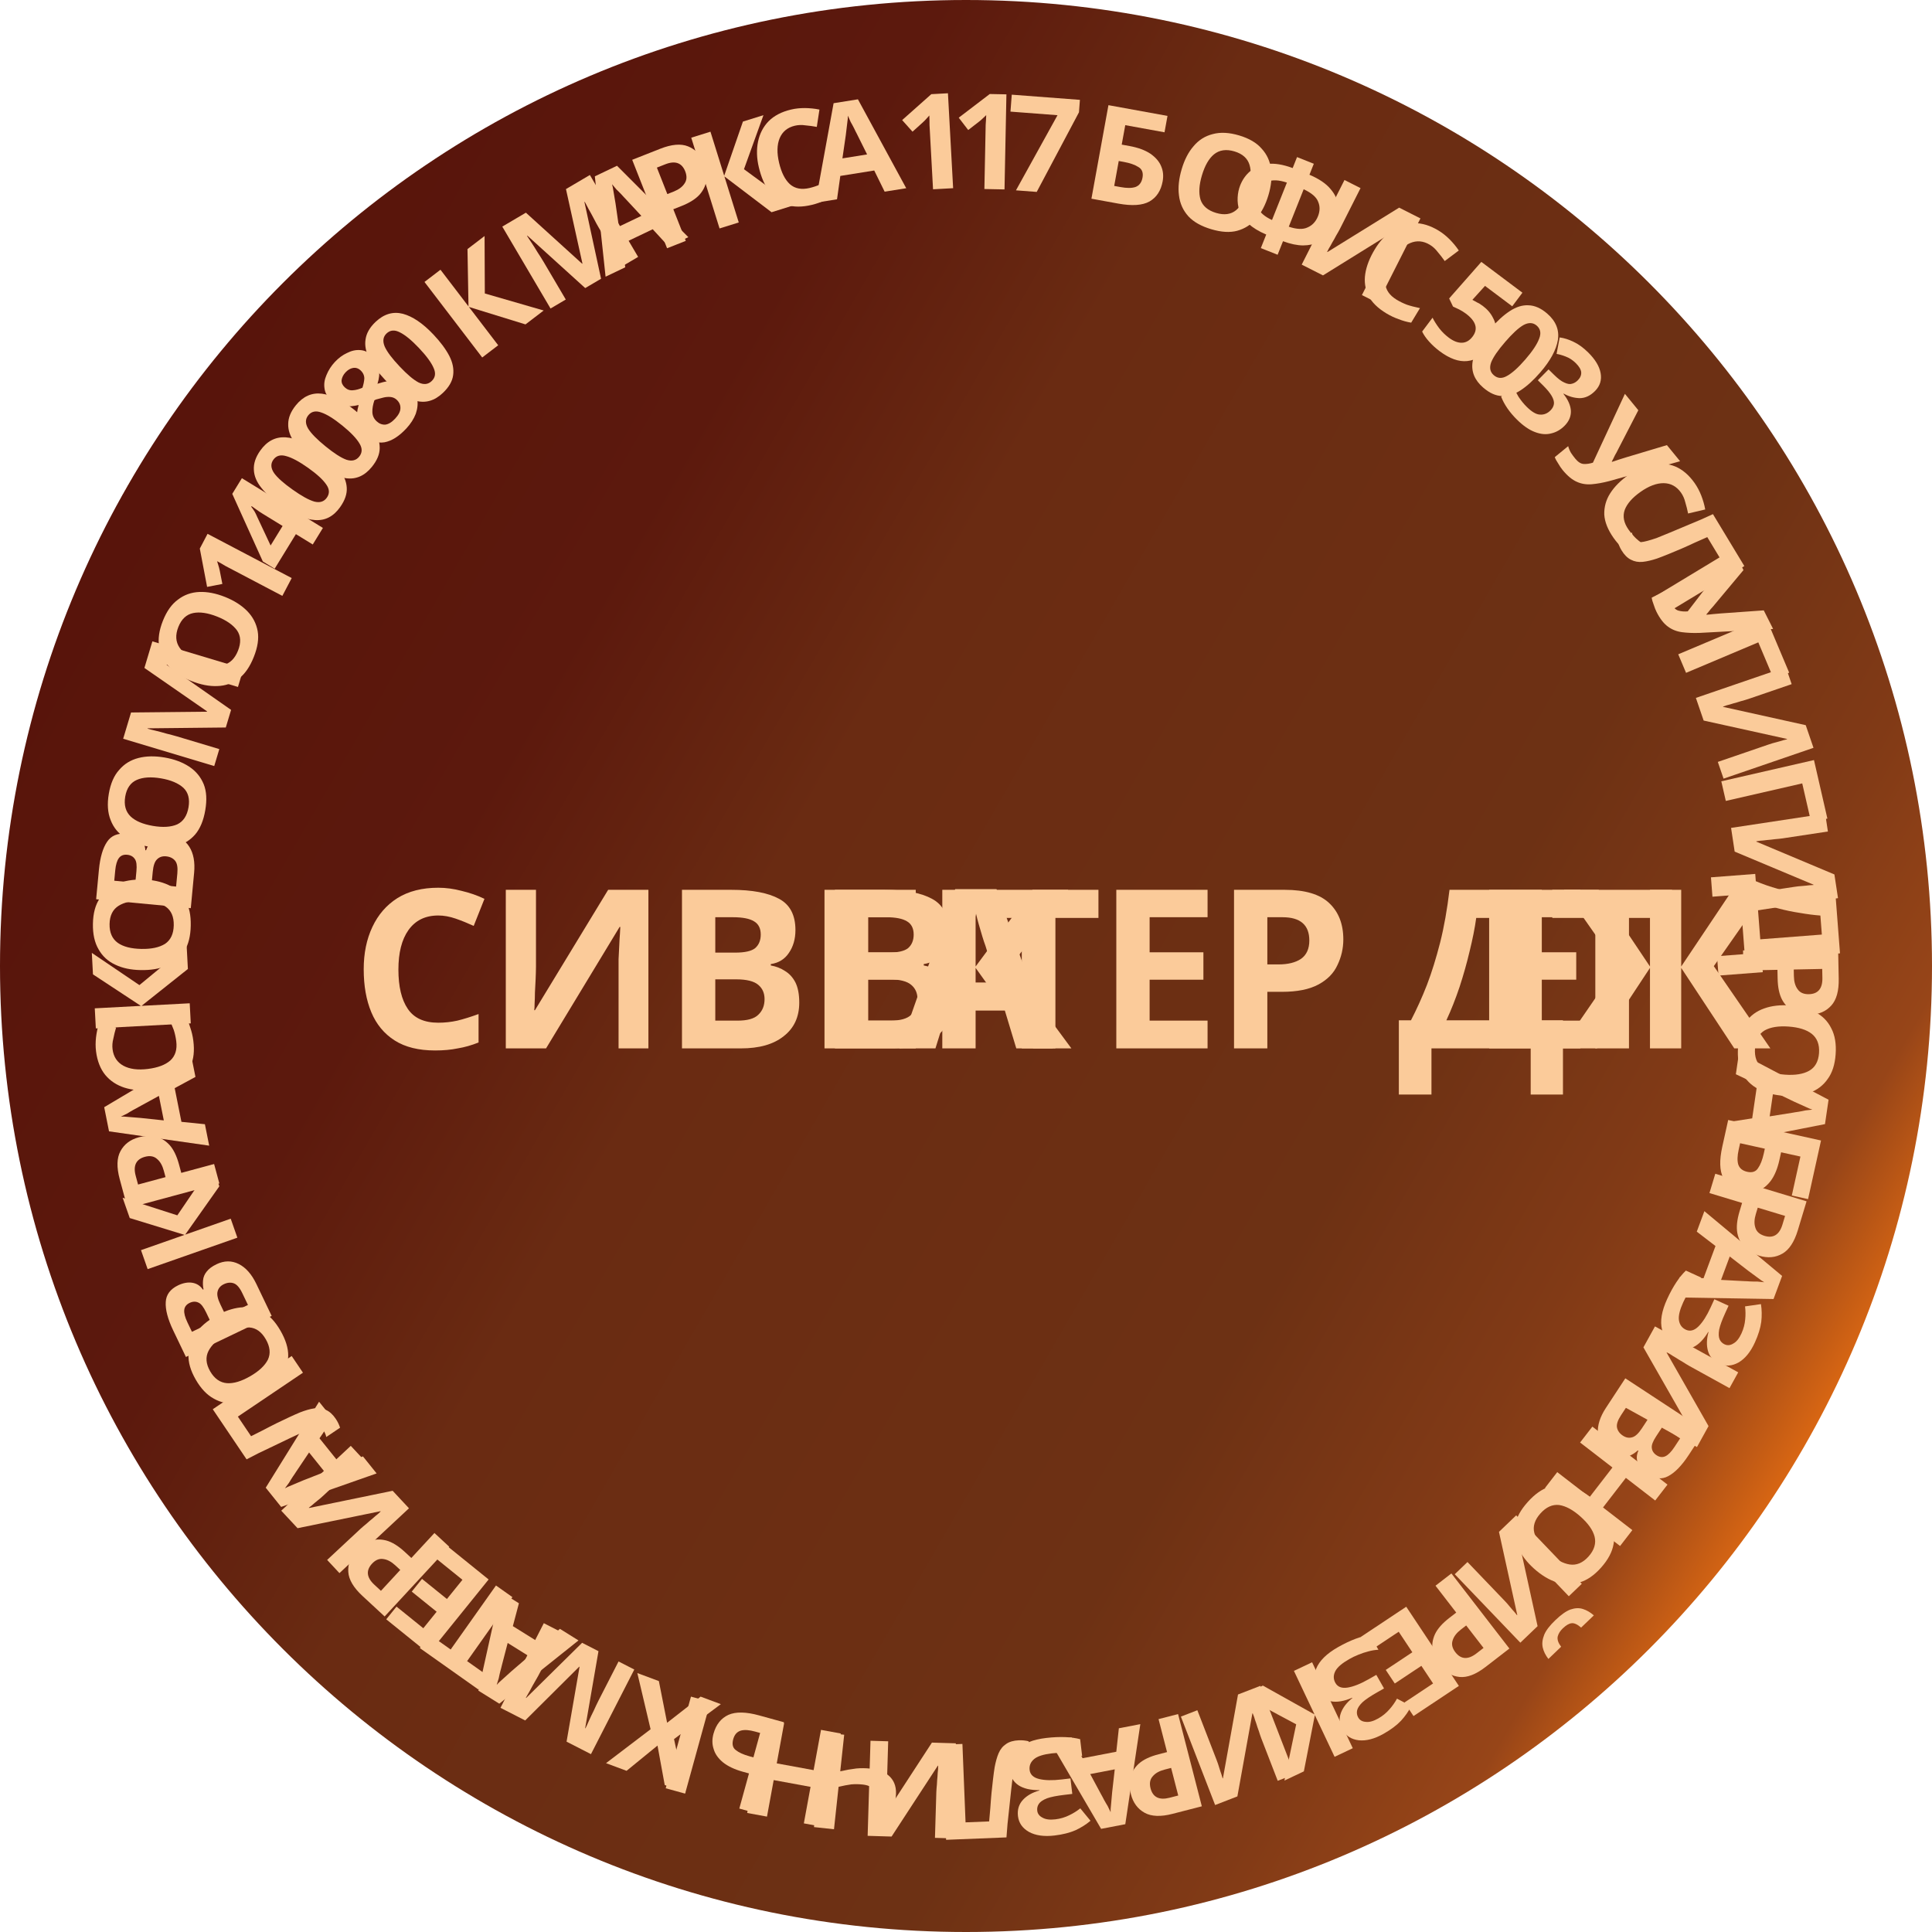
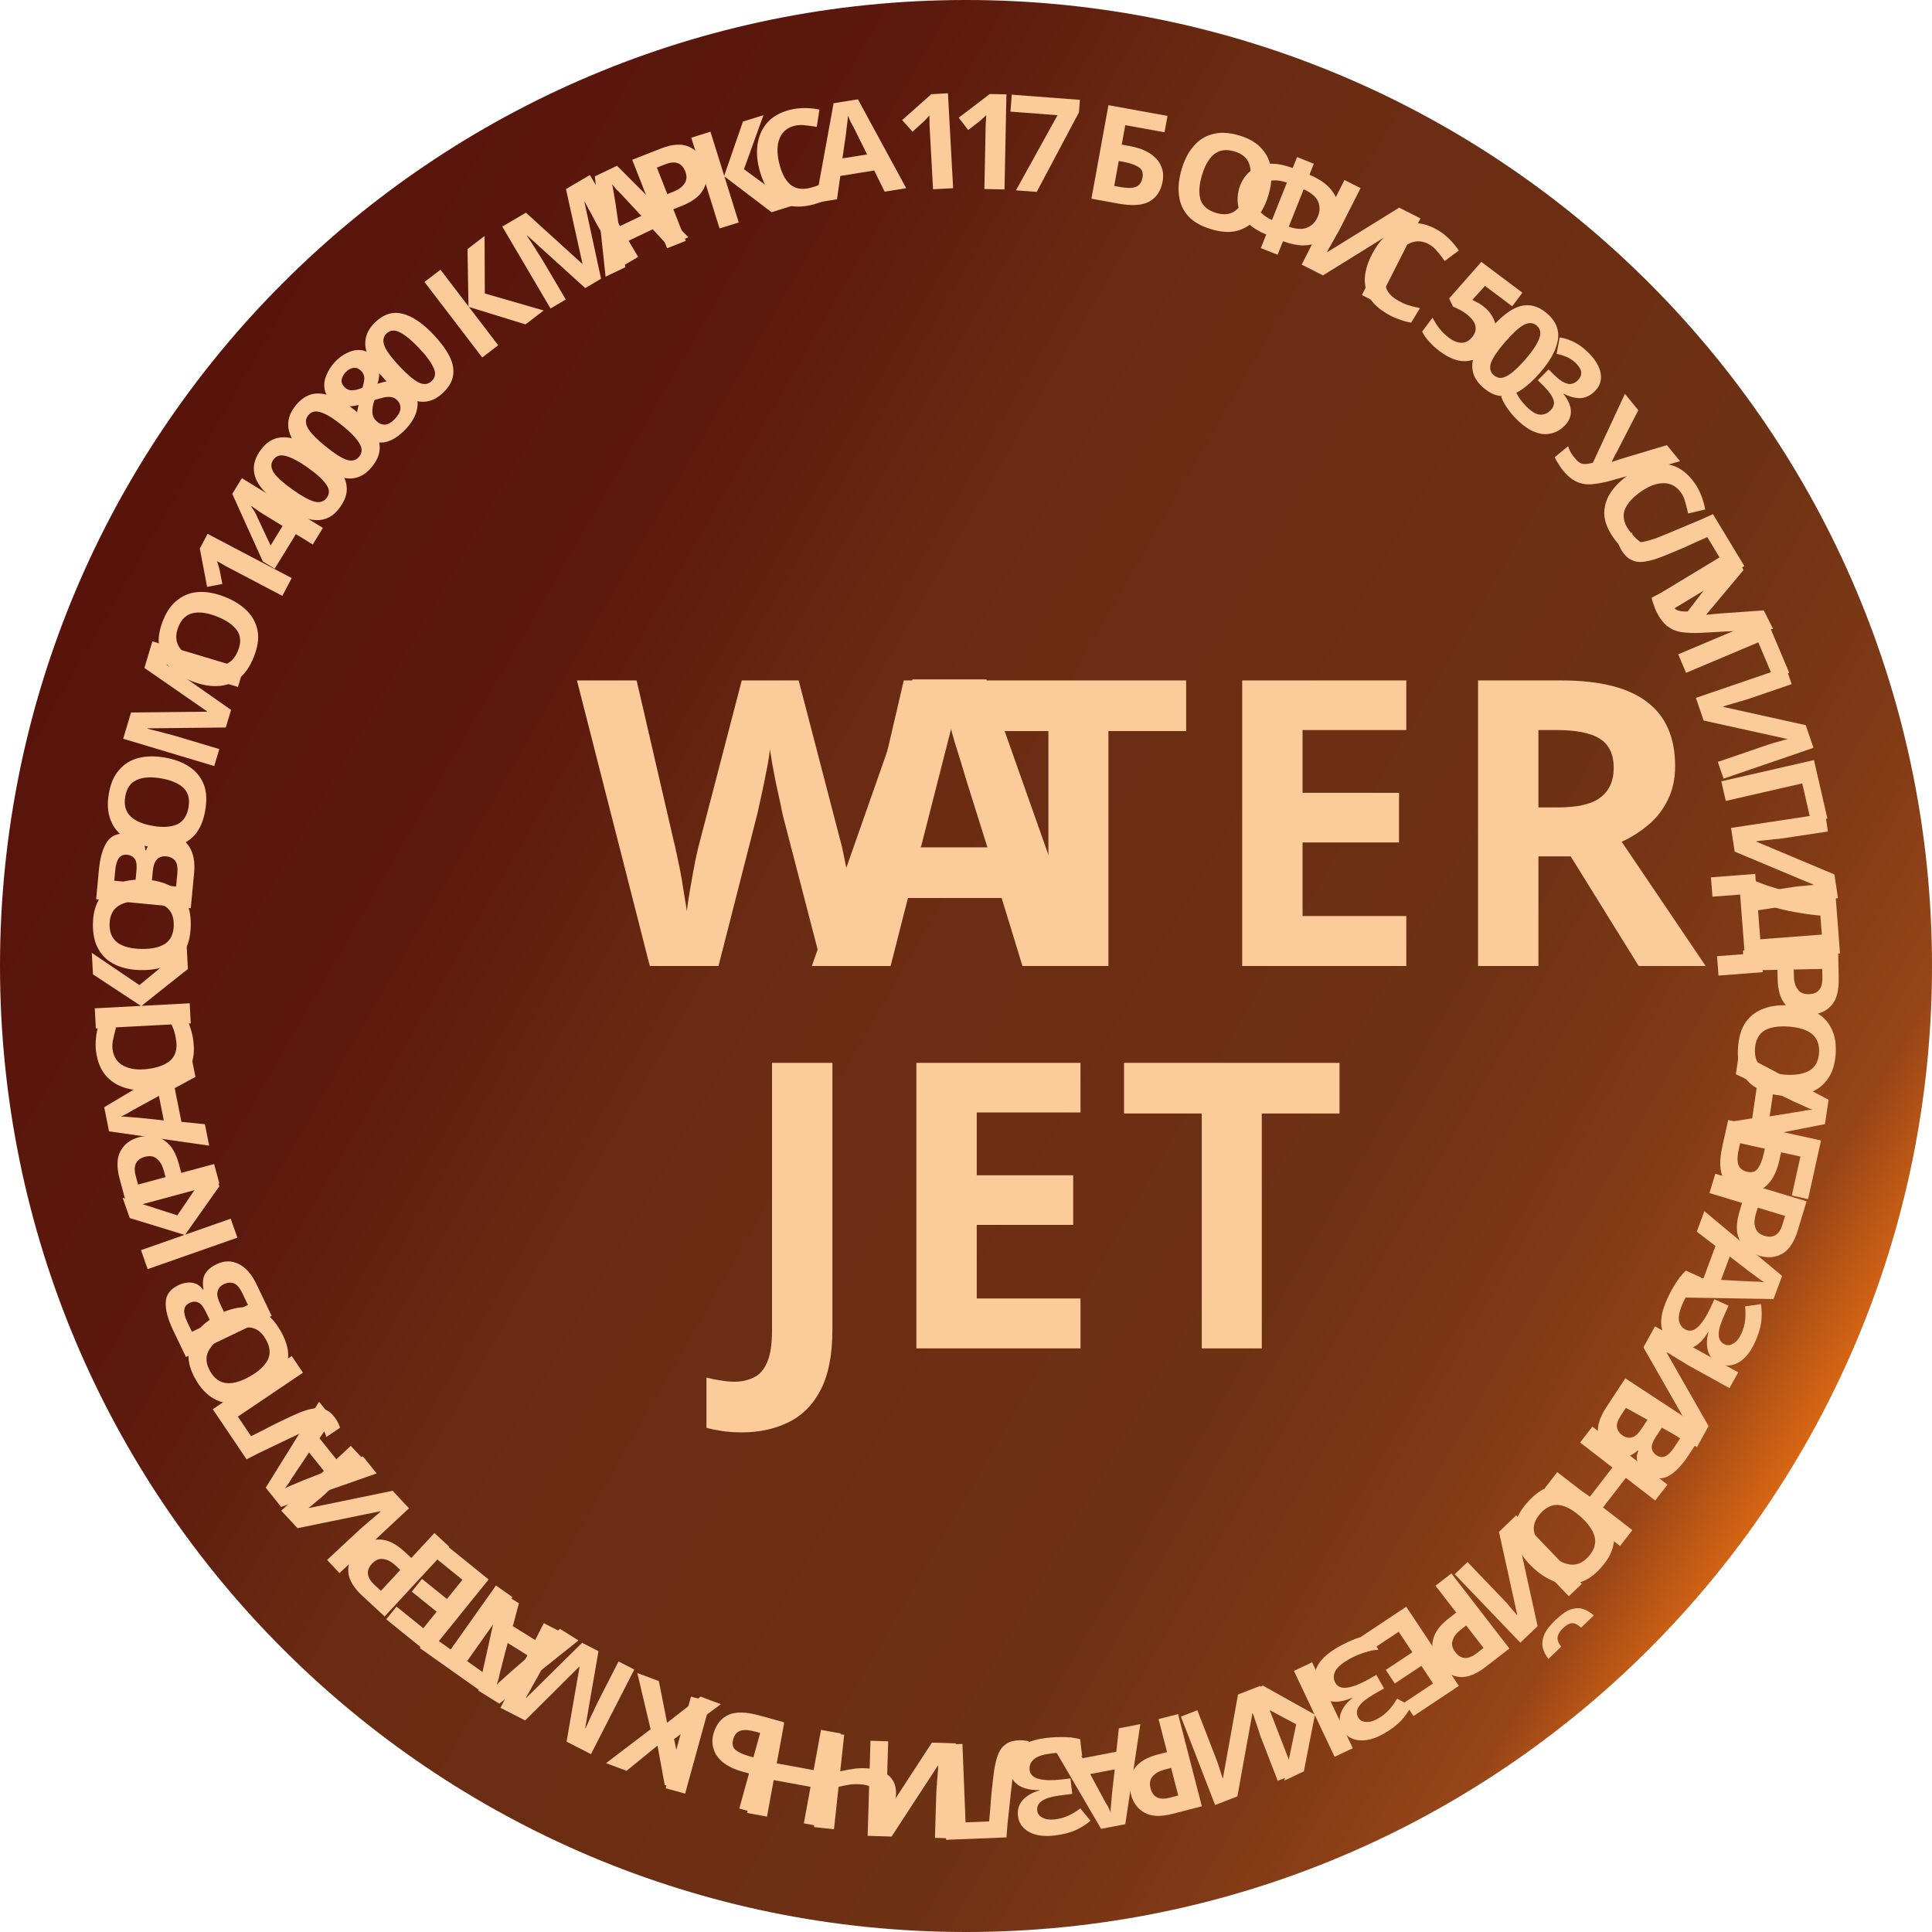
<svg xmlns="http://www.w3.org/2000/svg" viewBox="0 0 87 87">
  <defs>
-     <style>.cls-1{fill:url(#linear-gradient);}.cls-2{font-size:6px;}.cls-2,.cls-3{fill:#fbcb9a;font-family:DINCondensed-Bold, DIN Condensed;font-weight:700;}.cls-3{font-size:10px;letter-spacing:-0.03em;}.cls-4{letter-spacing:-0.05em;}.cls-5{letter-spacing:-0.07em;}.cls-6{letter-spacing:-0.02em;}.cls-7{letter-spacing:-0.03em;}</style>
+     <style>.cls-1{fill:url(#linear-gradient);}.cls-2{font-size:6px;}.cls-2,.cls-3,.cls-6{fill:#fbcb9a;font-family:DINCondensed-Bold, DIN Condensed;font-weight:700;}.cls-3,.cls-6{font-size:18px;}.cls-3{letter-spacing:0em;}.cls-4{letter-spacing:-0.03em;}.cls-5,.cls-6{letter-spacing:0.03em;}</style>
    <linearGradient id="linear-gradient" x1="5.82" y1="21.75" x2="81.18" y2="65.25" gradientUnits="userSpaceOnUse">
      <stop offset="0" stop-color="#793710" />
      <stop offset="0" stop-color="#58140b" />
      <stop offset="0.24" stop-color="#5c190d" />
      <stop offset="0.39" stop-color="#6a2b12" />
      <stop offset="0.72" stop-color="#6d3114" />
      <stop offset="0.85" stop-color="#813a16" />
      <stop offset="0.94" stop-color="#974518" />
      <stop offset="1" stop-color="#d86613" />
    </linearGradient>
  </defs>
  <g id="_87mm" data-name="87mm">
    <circle class="cls-1" cx="43.5" cy="43.5" r="43.5" />
  </g>
  <g id="Layer_3" data-name="Layer 3">
    <text class="cls-2" transform="translate(69.82 20.4) rotate(50.68)">У</text>
    <text class="cls-2" transform="translate(71.4 22.33) rotate(54.75)">С</text>
    <text class="cls-2" transform="matrix(0.52, 0.86, -0.86, 0.52, 72.82, 24.33)">Л</text>
    <text class="cls-2" transform="translate(74.23 26.69) rotate(63.27)">У</text>
    <text class="cls-2" transform="translate(75.36 28.96) rotate(67.12)">Г</text>
    <text class="cls-2" transform="translate(76.19 30.91) rotate(71.08)">И</text>
    <text class="cls-2" transform="matrix(0.27, 0.96, -0.96, 0.27, 77.05, 33.49)"> </text>
    <text class="cls-2" transform="translate(77.39 34.65) rotate(77.09)">Г</text>
    <text class="cls-2" transform="matrix(0.15, 0.99, -0.99, 0.15, 77.87, 36.74)">И</text>
    <text class="cls-2" transform="translate(78.29 39.38) rotate(85.6)">Д</text>
    <text class="cls-2" transform="matrix(0.02, 1, -1, 0.02, 78.48, 42.25)">Р</text>
    <text class="cls-2" transform="translate(78.5 44.78) rotate(94.12)">О</text>
    <text class="cls-2" transform="translate(78.31 47.4) rotate(98.33)">А</text>
    <text class="cls-2" transform="translate(77.94 49.9) rotate(102.46)">Б</text>
    <text class="cls-2" transform="matrix(-0.29, 0.96, -0.96, -0.29, 77.4, 52.33)">Р</text>
    <text class="cls-2" transform="translate(76.75 54.54) rotate(110.37)">А</text>
    <text class="cls-2" transform="translate(75.89 56.86) rotate(114.55)">З</text>
    <text class="cls-2" transform="translate(74.79 59.25) rotate(118.9)">И</text>
    <text class="cls-2" transform="translate(73.49 61.61) rotate(123.27)">В</text>
    <text class="cls-2" transform="matrix(-0.61, 0.79, -0.79, -0.61, 72.04, 63.81)">Н</text>
    <text class="cls-2" transform="matrix(-0.67, 0.75, -0.75, -0.67, 70.44, 65.89)">О</text>
    <text class="cls-2" transform="matrix(-0.72, 0.69, -0.69, -0.72, 68.67, 67.86)">Й</text>
    <text class="cls-2" transform="translate(66.71 69.71) rotate(139.36)"> </text>
    <text class="cls-2" transform="matrix(-0.79, 0.61, -0.61, -0.79, 65.79, 70.52)">Р</text>
    <text class="cls-2" transform="translate(63.78 72.05) rotate(146.39)">Е</text>
    <text class="cls-2" transform="translate(61.88 73.32) rotate(150.41)">З</text>
    <text class="cls-2" transform="translate(59.58 74.62) rotate(154.67)">К</text>
    <text class="cls-2" transform="matrix(-0.93, 0.36, -0.36, -0.93, 57.26, 75.72)">И</text>
    <text class="cls-2" transform="translate(54.72 76.67) rotate(162.24)"> </text>
    <text class="cls-2" transform="matrix(-0.97, 0.25, -0.25, -0.97, 53.58, 77.05)">Р</text>
    <text class="cls-2" transform="translate(51.35 77.64) rotate(169.11)">А</text>
    <text class="cls-2" transform="translate(48.93 78.11) rotate(173.25)">З</text>
    <text class="cls-2" transform="matrix(-1, 0.04, -0.04, -1, 46.37, 78.41)">Л</text>
    <text class="cls-2" transform="matrix(-1, -0.03, 0.03, -1, 43.59, 78.52)">И</text>
    <text class="cls-2" transform="translate(40.92 78.43) rotate(-173.84)">Ч</text>
    <text class="cls-2" transform="translate(38.4 78.16) rotate(-169.6)">Н</text>
    <text class="cls-2" transform="translate(35.83 77.7) rotate(-164.59)">Ы</text>
    <text class="cls-2" transform="matrix(-0.94, -0.35, 0.35, -0.94, 32.46, 76.74)">Х</text>
    <text class="cls-2" transform="translate(30.19 75.89) rotate(-156.72)"> </text>
    <text class="cls-2" transform="translate(29.05 75.43) rotate(-152.88)">М</text>
    <text class="cls-2" transform="matrix(-0.85, -0.53, 0.53, -0.85, 26.05, 73.87)">А</text>
    <text class="cls-2" transform="translate(24.12 72.66) rotate(-144.71)">Т</text>
    <text class="cls-2" transform="matrix(-0.78, -0.63, 0.63, -0.78, 22.43, 71.47)">Е</text>
    <text class="cls-2" transform="translate(20.63 70.02) rotate(-137.22)">Р</text>
    <text class="cls-2" transform="translate(18.79 68.32) rotate(-132.99)">И</text>
    <text class="cls-2" transform="translate(16.96 66.35) rotate(-128.76)">А</text>
    <text class="cls-2" transform="matrix(-0.56, -0.83, 0.83, -0.56, 15.34, 64.33)">Л</text>
    <text class="cls-2" transform="translate(13.77 62.03) rotate(-119.9)">О</text>
    <text class="cls-2" transform="translate(12.47 59.75) rotate(-115.6)">В</text>
    <text class="cls-2" transform="translate(11.35 57.37) rotate(-112.44)"> </text>
    <text class="cls-2" transform="translate(10.87 56.25) rotate(-109.32)">К</text>
    <text class="cls-2" transform="translate(10.02 53.82) rotate(-105.1)">Р</text>
    <text class="cls-2" transform="translate(9.42 51.59) rotate(-101.3)">А</text>
    <text class="cls-2" transform="translate(8.93 49.14) rotate(-97.2)">С</text>
    <text class="cls-2" transform="translate(8.62 46.63) rotate(-93.04)">К</text>
    <text class="cls-2" transform="translate(8.48 44.07) rotate(-88.87)">О</text>
    <text class="cls-2" transform="translate(8.54 41.44) rotate(-84.61)">В</text>
    <text class="cls-2" transform="translate(8.78 38.83) rotate(-80.32)">О</text>
    <text class="cls-2" transform="translate(9.25 36.22) rotate(-77.14)"> </text>
    <text class="cls-2" transform="translate(9.49 35.02) rotate(-73.3)">М</text>
    <text class="cls-2" transform="translate(10.49 31.78) rotate(-68.35)">О</text>
    <text class="cls-2" transform="matrix(0.42, -0.91, 0.91, 0.42, 11.49, 29.31)"> </text>
    <text class="cls-2" transform="translate(11.98 28.23) rotate(-62.27)">1</text>
    <text class="cls-2" transform="translate(13.07 26.17) rotate(-58.46)">4</text>
    <text class="cls-2" transform="translate(14.28 24.19) rotate(-54.67)">0</text>
    <text class="cls-2" transform="translate(15.62 22.31) rotate(-50.89)">0</text>
    <text class="cls-2" transform="matrix(0.68, -0.73, 0.73, 0.68, 17.08, 20.51)">8</text>
    <text class="cls-2" transform="translate(18.66 18.82) rotate(-43.38)">0</text>
    <text class="cls-2" transform="translate(20.37 17.23) rotate(-40.47)"> </text>
    <text class="cls-2" transform="translate(21.28 16.43) rotate(-37.39)">К</text>
    <text class="cls-2" transform="translate(23.34 14.88) rotate(-34.3)"> </text>
    <text class="cls-2" transform="translate(24.32 14.17) rotate(-30.5)">М</text>
    <text class="cls-2" transform="matrix(0.9, -0.43, 0.43, 0.9, 27.27, 12.46)">А</text>
    <text class="cls-2" transform="translate(29.53 11.38) rotate(-21.52)">Р</text>
    <text class="cls-2" transform="translate(31.88 10.45) rotate(-17.32)">К</text>
    <text class="cls-2" transform="matrix(0.97, -0.23, 0.23, 0.97, 34.33, 9.69)">С</text>
    <text class="cls-2" transform="translate(36.72 9.13) rotate(-9.09)">А</text>
    <text class="cls-2" transform="matrix(0.99, -0.1, 0.1, 0.99, 39.23, 8.75)"> </text>
    <text class="cls-2" transform="translate(40.44 8.61) rotate(-3.13)">1</text>
    <text class="cls-2" transform="matrix(1, 0.02, -0.02, 1, 42.75, 8.48)">1</text>
    <text class="cls-2" transform="translate(45.08 8.52) rotate(4.35)">7</text>
    <text class="cls-2" transform="matrix(0.99, 0.13, -0.13, 0.99, 47.41, 8.71)"> </text>
    <text class="cls-2" transform="translate(48.61 8.85) rotate(10.31)">Б</text>
    <text class="cls-2" transform="translate(51.07 9.32) rotate(13.36)"> </text>
    <text class="cls-2" transform="translate(52.27 9.58) rotate(16.57)">О</text>
    <text class="cls-2" transform="matrix(0.93, 0.37, -0.37, 0.93, 54.78, 10.31)">Ф</text>
    <text class="cls-2" transform="matrix(0.89, 0.45, -0.45, 0.89, 58.13, 11.67)">И</text>
    <text class="cls-2" transform="translate(60.51 12.88) rotate(31.11)">С</text>
    <text class="cls-2" transform="translate(62.69 14.22) rotate(34.21)"> </text>
    <text class="cls-2" transform="matrix(0.8, 0.6, -0.6, 0.8, 63.7, 14.89)">5</text>
    <text class="cls-2" transform="translate(65.54 16.29) rotate(40.86)">0</text>
    <text class="cls-2" transform="translate(67.31 17.82) rotate(44.66)">3</text>
    <text class="cls-2" transform="translate(68.94 19.46) rotate(47.52)"> </text>
    <text class="cls-2" transform="translate(69.77 20.37) rotate(49.53)"> </text>
  </g>
-   <g id="Layer_4_copy" data-name="Layer 4 copy">
-     <text class="cls-3" transform="translate(15.8 47.21)">СИВЕК <tspan class="cls-4" x="20.89" y="0">В</tspan>
-       <tspan class="cls-5" x="24.7" y="0">А</tspan>
-       <tspan x="28.07" y="0">ТЕР ДЖ</tspan>
-       <tspan class="cls-6" x="50.35" y="0">Е</tspan>
-       <tspan class="cls-7" x="53.9" y="0">Т</tspan>
+   <g id="Layer_6" data-name="Layer 6">
+     <text class="cls-3" transform="translate(25.98 43.5)">W<tspan class="cls-4" x="10.58" y="0">A</tspan>
+       <tspan class="cls-5" x="17.37" y="0">TER</tspan>
    </text>
  </g>
+   <g id="Layer_7" data-name="Layer 7">
+     <text class="cls-6" transform="translate(33.14 60.72)">JET</text>
+   </g>
</svg>
